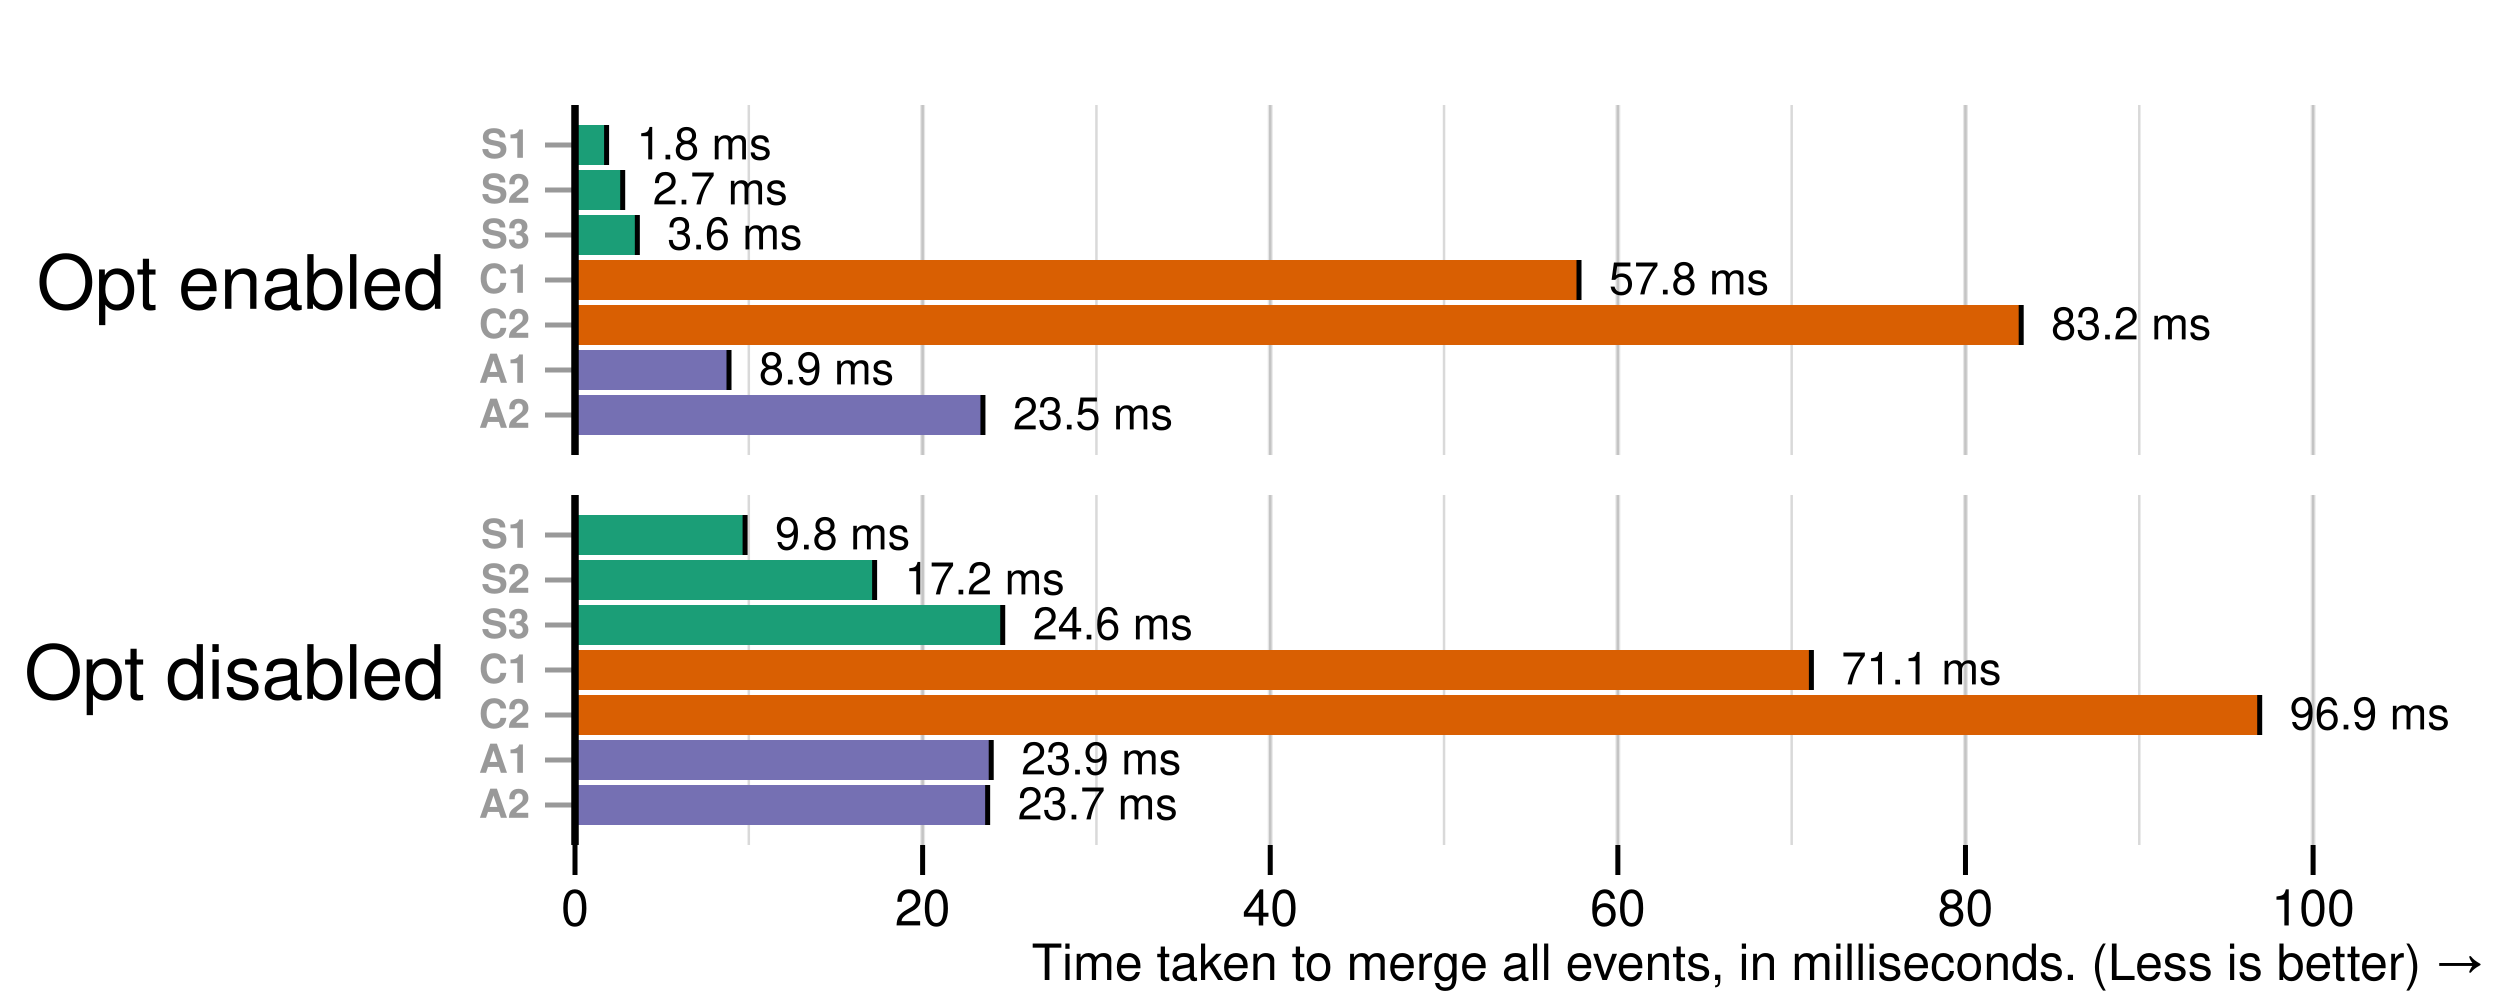
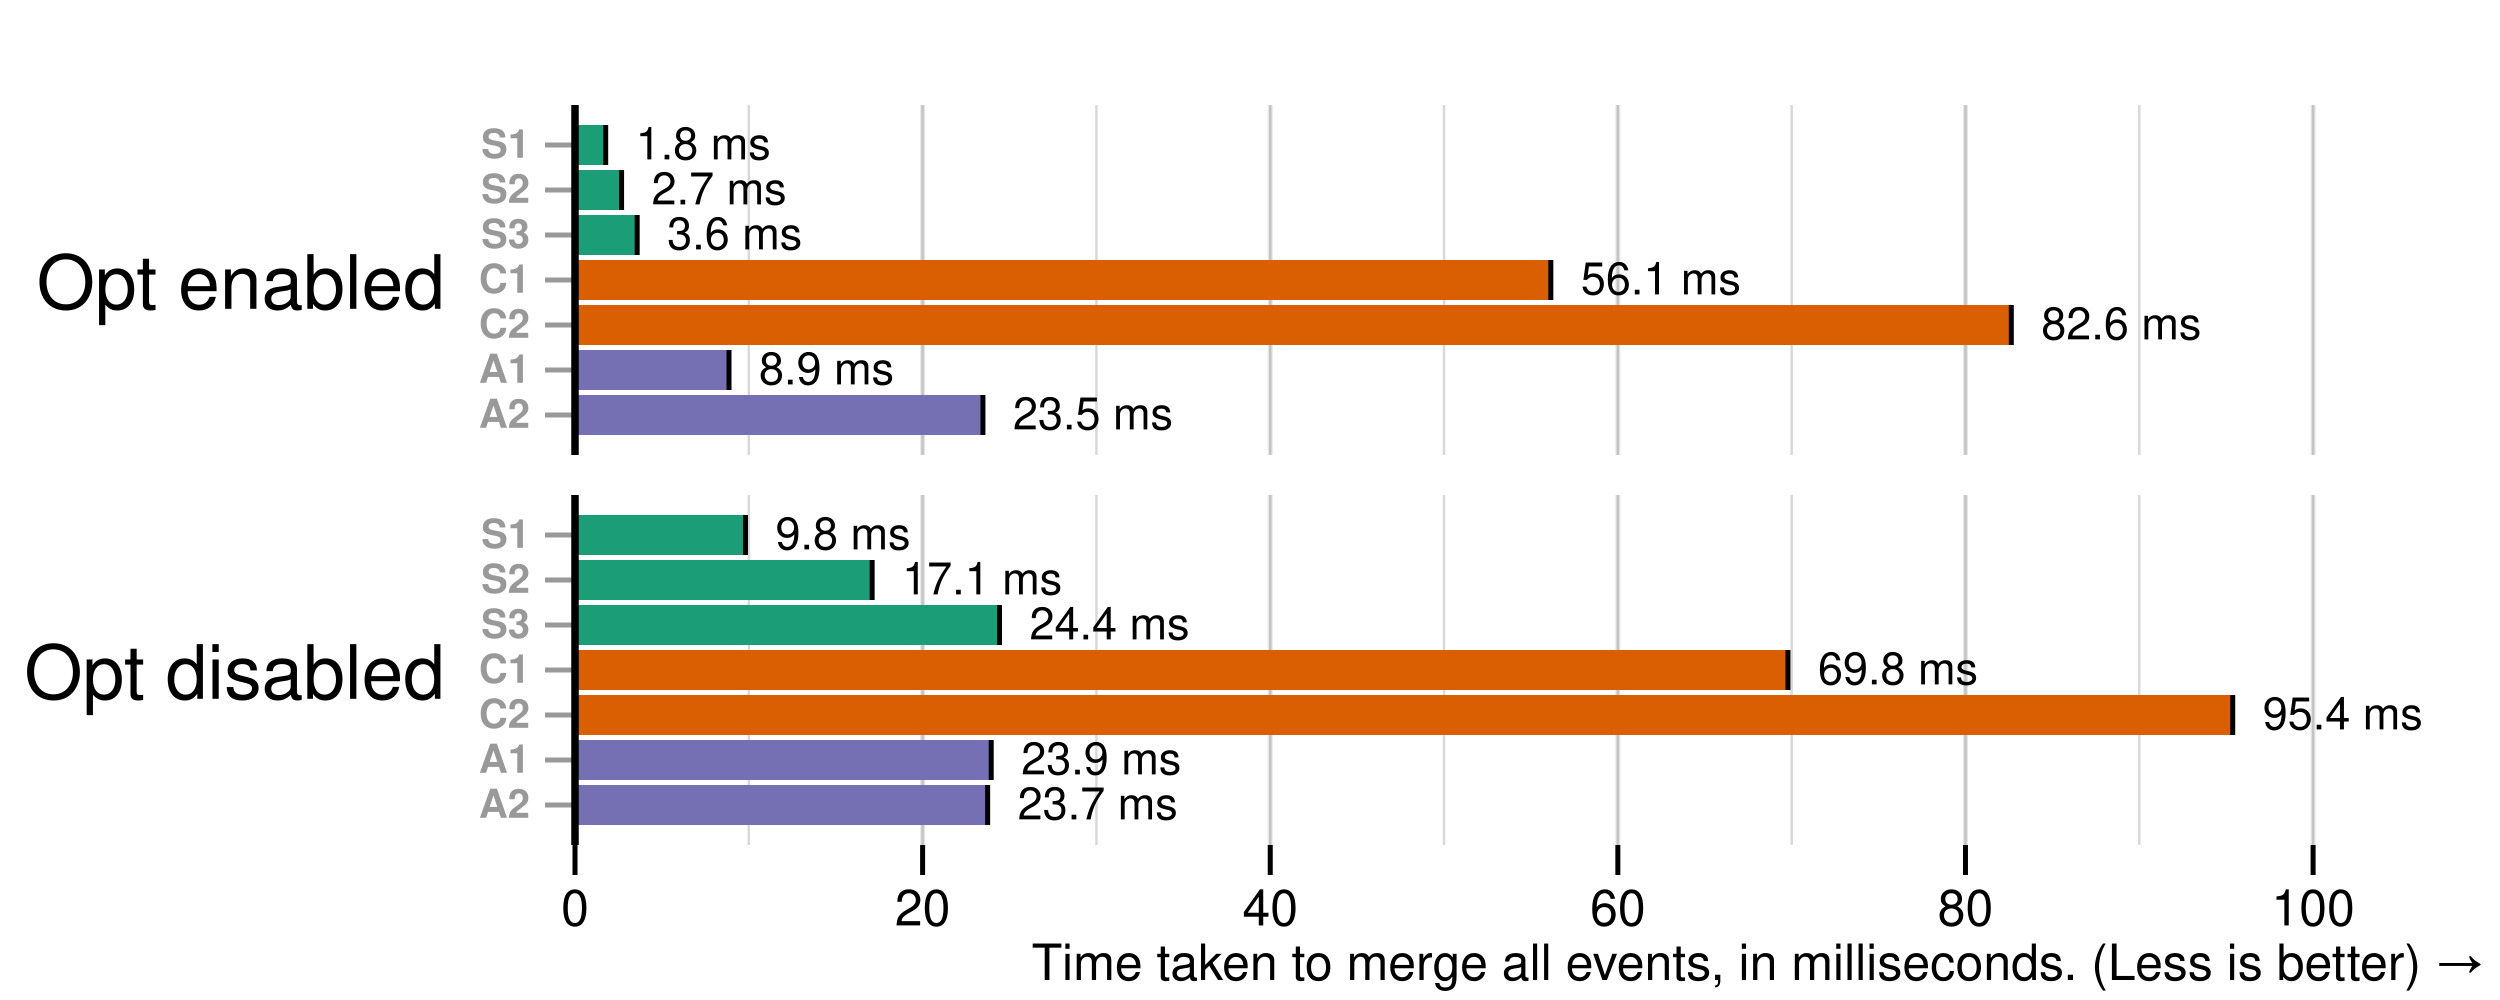
<svg xmlns="http://www.w3.org/2000/svg" class="plot-d6a7b5" fill="currentColor" font-family="system-ui, sans-serif" font-size="10" text-anchor="middle" width="500" height="200" viewBox="0 0 500 200" style="background: white; font-family: Helvetica Neue, Helvetica, Arial, sans-serif;" version="1.1">
  <style>:where(.plot-d6a7b5) {
  --plot-background: white;
  display: block;
  height: auto;
  height: intrinsic;
  max-width: 100%;
}
:where(.plot-d6a7b5 text),
:where(.plot-d6a7b5 tspan) {
  white-space: pre;
}</style>
  <g aria-label="x-grid" aria-hidden="true">
    <g stroke="currentColor" stroke-opacity="0.1" transform="translate(0,1)">
      <line x1="115" x2="115" y1="20" y2="90" />
      <line x1="184.524" x2="184.524" y1="20" y2="90" />
      <line x1="254.048" x2="254.048" y1="20" y2="90" />
      <line x1="323.571" x2="323.571" y1="20" y2="90" />
      <line x1="393.095" x2="393.095" y1="20" y2="90" />
      <line x1="462.619" x2="462.619" y1="20" y2="90" />
    </g>
    <g stroke="currentColor" stroke-opacity="0.1" transform="translate(0,79)">
      <line x1="115" x2="115" y1="20" y2="90" />
      <line x1="184.524" x2="184.524" y1="20" y2="90" />
      <line x1="254.048" x2="254.048" y1="20" y2="90" />
      <line x1="323.571" x2="323.571" y1="20" y2="90" />
      <line x1="393.095" x2="393.095" y1="20" y2="90" />
      <line x1="462.619" x2="462.619" y1="20" y2="90" />
    </g>
  </g>
  <g aria-label="x-axis tick" aria-hidden="true">
    <g fill="none" stroke="currentColor" transform="translate(0,79)">
      <path transform="translate(115,90)" d="M0,0L0,6" />
      <path transform="translate(184.5238,90)" d="M0,0L0,6" />
      <path transform="translate(254.0476,90)" d="M0,0L0,6" />
      <path transform="translate(323.5714,90)" d="M0,0L0,6" />
      <path transform="translate(393.0952,90)" d="M0,0L0,6" />
      <path transform="translate(462.619,90)" d="M0,0L0,6" />
    </g>
  </g>
  <g aria-label="x-axis tick label" transform="translate(0,9)">
    <g font-variant="tabular-nums" transform="translate(0,79)">
      <text y="0.71em" transform="translate(115,90)">0</text>
      <text y="0.71em" transform="translate(184.5238,90)">20</text>
      <text y="0.71em" transform="translate(254.0476,90)">40</text>
      <text y="0.71em" transform="translate(323.5714,90)">60</text>
      <text y="0.71em" transform="translate(393.0952,90)">80</text>
      <text y="0.71em" transform="translate(462.619,90)">100</text>
    </g>
  </g>
  <g aria-label="x-axis label" text-anchor="end" transform="translate(17,27)">
    <text transform="translate(480,169)">Time taken to merge all events, in milliseconds. (Less is better) →</text>
  </g>
  <g aria-label="x-grid" aria-hidden="true">
    <g stroke="currentColor" stroke-width="0.5" stroke-opacity="0.15" transform="translate(0,1)">
      <line x1="115" x2="115" y1="20" y2="90" />
      <line x1="149.762" x2="149.762" y1="20" y2="90" />
      <line x1="184.524" x2="184.524" y1="20" y2="90" />
      <line x1="219.286" x2="219.286" y1="20" y2="90" />
      <line x1="254.048" x2="254.048" y1="20" y2="90" />
      <line x1="288.81" x2="288.81" y1="20" y2="90" />
      <line x1="323.571" x2="323.571" y1="20" y2="90" />
      <line x1="358.333" x2="358.333" y1="20" y2="90" />
      <line x1="393.095" x2="393.095" y1="20" y2="90" />
      <line x1="427.857" x2="427.857" y1="20" y2="90" />
      <line x1="462.619" x2="462.619" y1="20" y2="90" />
    </g>
    <g stroke="currentColor" stroke-width="0.5" stroke-opacity="0.15" transform="translate(0,79)">
      <line x1="115" x2="115" y1="20" y2="90" />
      <line x1="149.762" x2="149.762" y1="20" y2="90" />
      <line x1="184.524" x2="184.524" y1="20" y2="90" />
      <line x1="219.286" x2="219.286" y1="20" y2="90" />
      <line x1="254.048" x2="254.048" y1="20" y2="90" />
      <line x1="288.81" x2="288.81" y1="20" y2="90" />
      <line x1="323.571" x2="323.571" y1="20" y2="90" />
      <line x1="358.333" x2="358.333" y1="20" y2="90" />
      <line x1="393.095" x2="393.095" y1="20" y2="90" />
      <line x1="427.857" x2="427.857" y1="20" y2="90" />
      <line x1="462.619" x2="462.619" y1="20" y2="90" />
    </g>
  </g>
  <g aria-label="y-axis tick" aria-hidden="true" transform="translate(0,4)">
    <g fill="none" stroke="currentColor" stroke-opacity="0.4" transform="translate(0,1)">
      <path transform="translate(115,24)" d="M0,0L-6,0" />
      <path transform="translate(115,33)" d="M0,0L-6,0" />
      <path transform="translate(115,42)" d="M0,0L-6,0" />
      <path transform="translate(115,51)" d="M0,0L-6,0" />
      <path transform="translate(115,60)" d="M0,0L-6,0" />
      <path transform="translate(115,69)" d="M0,0L-6,0" />
      <path transform="translate(115,78)" d="M0,0L-6,0" />
    </g>
    <g fill="none" stroke="currentColor" stroke-opacity="0.4" transform="translate(0,79)">
      <path transform="translate(115,24)" d="M0,0L-6,0" />
      <path transform="translate(115,33)" d="M0,0L-6,0" />
      <path transform="translate(115,42)" d="M0,0L-6,0" />
      <path transform="translate(115,51)" d="M0,0L-6,0" />
      <path transform="translate(115,60)" d="M0,0L-6,0" />
      <path transform="translate(115,69)" d="M0,0L-6,0" />
      <path transform="translate(115,78)" d="M0,0L-6,0" />
    </g>
  </g>
  <g aria-label="y-axis tick label" transform="translate(-9,4)">
    <g fill-opacity="0.4" text-anchor="end" font-size="8" font-weight="700" transform="translate(0,1)">
      <text y="0.32em" transform="translate(115,24)">S1</text>
      <text y="0.32em" transform="translate(115,33)">S2</text>
      <text y="0.32em" transform="translate(115,42)">S3</text>
      <text y="0.32em" transform="translate(115,51)">C1</text>
      <text y="0.32em" transform="translate(115,60)">C2</text>
      <text y="0.32em" transform="translate(115,69)">A1</text>
      <text y="0.32em" transform="translate(115,78)">A2</text>
    </g>
    <g fill-opacity="0.4" text-anchor="end" font-size="8" font-weight="700" transform="translate(0,79)">
      <text y="0.32em" transform="translate(115,24)">S1</text>
      <text y="0.32em" transform="translate(115,33)">S2</text>
      <text y="0.32em" transform="translate(115,42)">S3</text>
      <text y="0.32em" transform="translate(115,51)">C1</text>
      <text y="0.32em" transform="translate(115,60)">C2</text>
      <text y="0.32em" transform="translate(115,69)">A1</text>
      <text y="0.32em" transform="translate(115,78)">A2</text>
    </g>
  </g>
  <g aria-label="bar">
    <g transform="translate(0,1)">
-       <rect x="115" width="6.319" y="24" height="8" fill="#1b9e77" />
-       <rect x="115" width="9.541" y="33" height="8" fill="#1b9e77" />
-       <rect x="115" width="12.468" y="42" height="8" fill="#1b9e77" />
-       <rect x="115" width="200.801" y="51" height="8" fill="#d95f02" />
-       <rect x="115" width="289.238" y="60" height="8" fill="#d95f02" />
+       <rect x="115" width="6.137" y="24" height="8" fill="#1b9e77" />
+       <rect x="115" width="9.315" y="33" height="8" fill="#1b9e77" />
+       <rect x="115" width="12.435" y="42" height="8" fill="#1b9e77" />
+       <rect x="115" width="195.167" y="51" height="8" fill="#d95f02" />
+       <rect x="115" width="287.259" y="60" height="8" fill="#d95f02" />
      <rect x="115" width="30.801" y="69" height="8" fill="#7570b3" />
      <rect x="115" width="81.588" y="78" height="8" fill="#7570b3" />
    </g>
    <g transform="translate(0,79)">
-       <rect x="115" width="34.018" y="24" height="8" fill="#1b9e77" />
-       <rect x="115" width="59.924" y="33" height="8" fill="#1b9e77" />
-       <rect x="115" width="85.545" y="42" height="8" fill="#1b9e77" />
-       <rect x="115" width="247.277" y="51" height="8" fill="#d95f02" />
-       <rect x="115" width="336.939" y="60" height="8" fill="#d95f02" />
+       <rect x="115" width="34.098" y="24" height="8" fill="#1b9e77" />
+       <rect x="115" width="59.428" y="33" height="8" fill="#1b9e77" />
+       <rect x="115" width="84.899" y="42" height="8" fill="#1b9e77" />
+       <rect x="115" width="242.589" y="51" height="8" fill="#d95f02" />
+       <rect x="115" width="331.545" y="60" height="8" fill="#d95f02" />
      <rect x="115" width="83.244" y="69" height="8" fill="#7570b3" />
      <rect x="115" width="82.531" y="78" height="8" fill="#7570b3" />
    </g>
  </g>
  <g aria-label="fy-axis tick label" transform="translate(-26,0)">
    <g text-anchor="end" font-size="15px" transform="translate(0,1)">
      <text y="0.384em" transform="translate(115,55)">Opt enabled</text>
    </g>
    <g text-anchor="end" font-size="15px" transform="translate(0,79)">
      <text y="0.384em" transform="translate(115,55)">Opt disabled</text>
    </g>
  </g>
  <g aria-label="tick">
    <g stroke="currentColor" transform="translate(0,1)">
-       <line x1="121.319" x2="121.319" y1="24" y2="32" />
-       <line x1="124.541" x2="124.541" y1="33" y2="41" />
-       <line x1="127.468" x2="127.468" y1="42" y2="50" />
-       <line x1="315.801" x2="315.801" y1="51" y2="59" />
-       <line x1="404.238" x2="404.238" y1="60" y2="68" />
+       <line x1="121.137" x2="121.137" y1="24" y2="32" />
+       <line x1="124.315" x2="124.315" y1="33" y2="41" />
+       <line x1="127.435" x2="127.435" y1="42" y2="50" />
+       <line x1="310.167" x2="310.167" y1="51" y2="59" />
+       <line x1="402.259" x2="402.259" y1="60" y2="68" />
      <line x1="145.801" x2="145.801" y1="69" y2="77" />
      <line x1="196.588" x2="196.588" y1="78" y2="86" />
    </g>
    <g stroke="currentColor" transform="translate(0,79)">
-       <line x1="149.018" x2="149.018" y1="24" y2="32" />
-       <line x1="174.924" x2="174.924" y1="33" y2="41" />
-       <line x1="200.545" x2="200.545" y1="42" y2="50" />
-       <line x1="362.277" x2="362.277" y1="51" y2="59" />
-       <line x1="451.939" x2="451.939" y1="60" y2="68" />
+       <line x1="149.098" x2="149.098" y1="24" y2="32" />
+       <line x1="174.428" x2="174.428" y1="33" y2="41" />
+       <line x1="199.899" x2="199.899" y1="42" y2="50" />
+       <line x1="357.589" x2="357.589" y1="51" y2="59" />
+       <line x1="446.545" x2="446.545" y1="60" y2="68" />
      <line x1="198.244" x2="198.244" y1="69" y2="77" />
      <line x1="197.531" x2="197.531" y1="78" y2="86" />
    </g>
  </g>
  <g aria-label="text" transform="translate(6,4)">
    <g fill="black" text-anchor="start" font-size="9" transform="translate(0,1)">
-       <text y="0.32em" transform="translate(121.3193,24)">1.8 ms</text>
-       <text y="0.32em" transform="translate(124.541,33)">2.7 ms</text>
-       <text y="0.32em" transform="translate(127.4683,42)">3.6 ms</text>
-       <text y="0.32em" transform="translate(315.8007,51)">57.8 ms</text>
-       <text y="0.32em" transform="translate(404.2385,60)">83.2 ms</text>
+       <text y="0.32em" transform="translate(121.1375,24)">1.8 ms</text>
+       <text y="0.32em" transform="translate(124.3154,33)">2.7 ms</text>
+       <text y="0.32em" transform="translate(127.4349,42)">3.6 ms</text>
+       <text y="0.32em" transform="translate(310.1669,51)">56.1 ms</text>
+       <text y="0.32em" transform="translate(402.2589,60)">82.6 ms</text>
      <text y="0.32em" transform="translate(145.8007,69)">8.9 ms</text>
      <text y="0.32em" transform="translate(196.5881,78)">23.5 ms</text>
    </g>
    <g fill="black" text-anchor="start" font-size="9" transform="translate(0,79)">
-       <text y="0.32em" transform="translate(149.0178,24)">9.8 ms</text>
-       <text y="0.32em" transform="translate(174.9236,33)">17.2 ms</text>
-       <text y="0.32em" transform="translate(200.5452,42)">24.6 ms</text>
-       <text y="0.32em" transform="translate(362.2772,51)">71.1 ms</text>
-       <text y="0.32em" transform="translate(451.9387,60)">96.9 ms</text>
+       <text y="0.32em" transform="translate(149.098,24)">9.8 ms</text>
+       <text y="0.32em" transform="translate(174.4279,33)">17.1 ms</text>
+       <text y="0.32em" transform="translate(199.8985,42)">24.4 ms</text>
+       <text y="0.32em" transform="translate(357.5888,51)">69.8 ms</text>
+       <text y="0.32em" transform="translate(446.5445,60)">95.4 ms</text>
      <text y="0.32em" transform="translate(198.2438,69)">23.9 ms</text>
      <text y="0.32em" transform="translate(197.5315,78)">23.7 ms</text>
    </g>
  </g>
  <g aria-label="rule">
    <g stroke="currentColor" stroke-width="1.5" transform="translate(0,1)">
      <line x1="115" x2="115" y1="20" y2="90" />
    </g>
    <g stroke="currentColor" stroke-width="1.5" transform="translate(0,79)">
      <line x1="115" x2="115" y1="20" y2="90" />
    </g>
  </g>
</svg>
